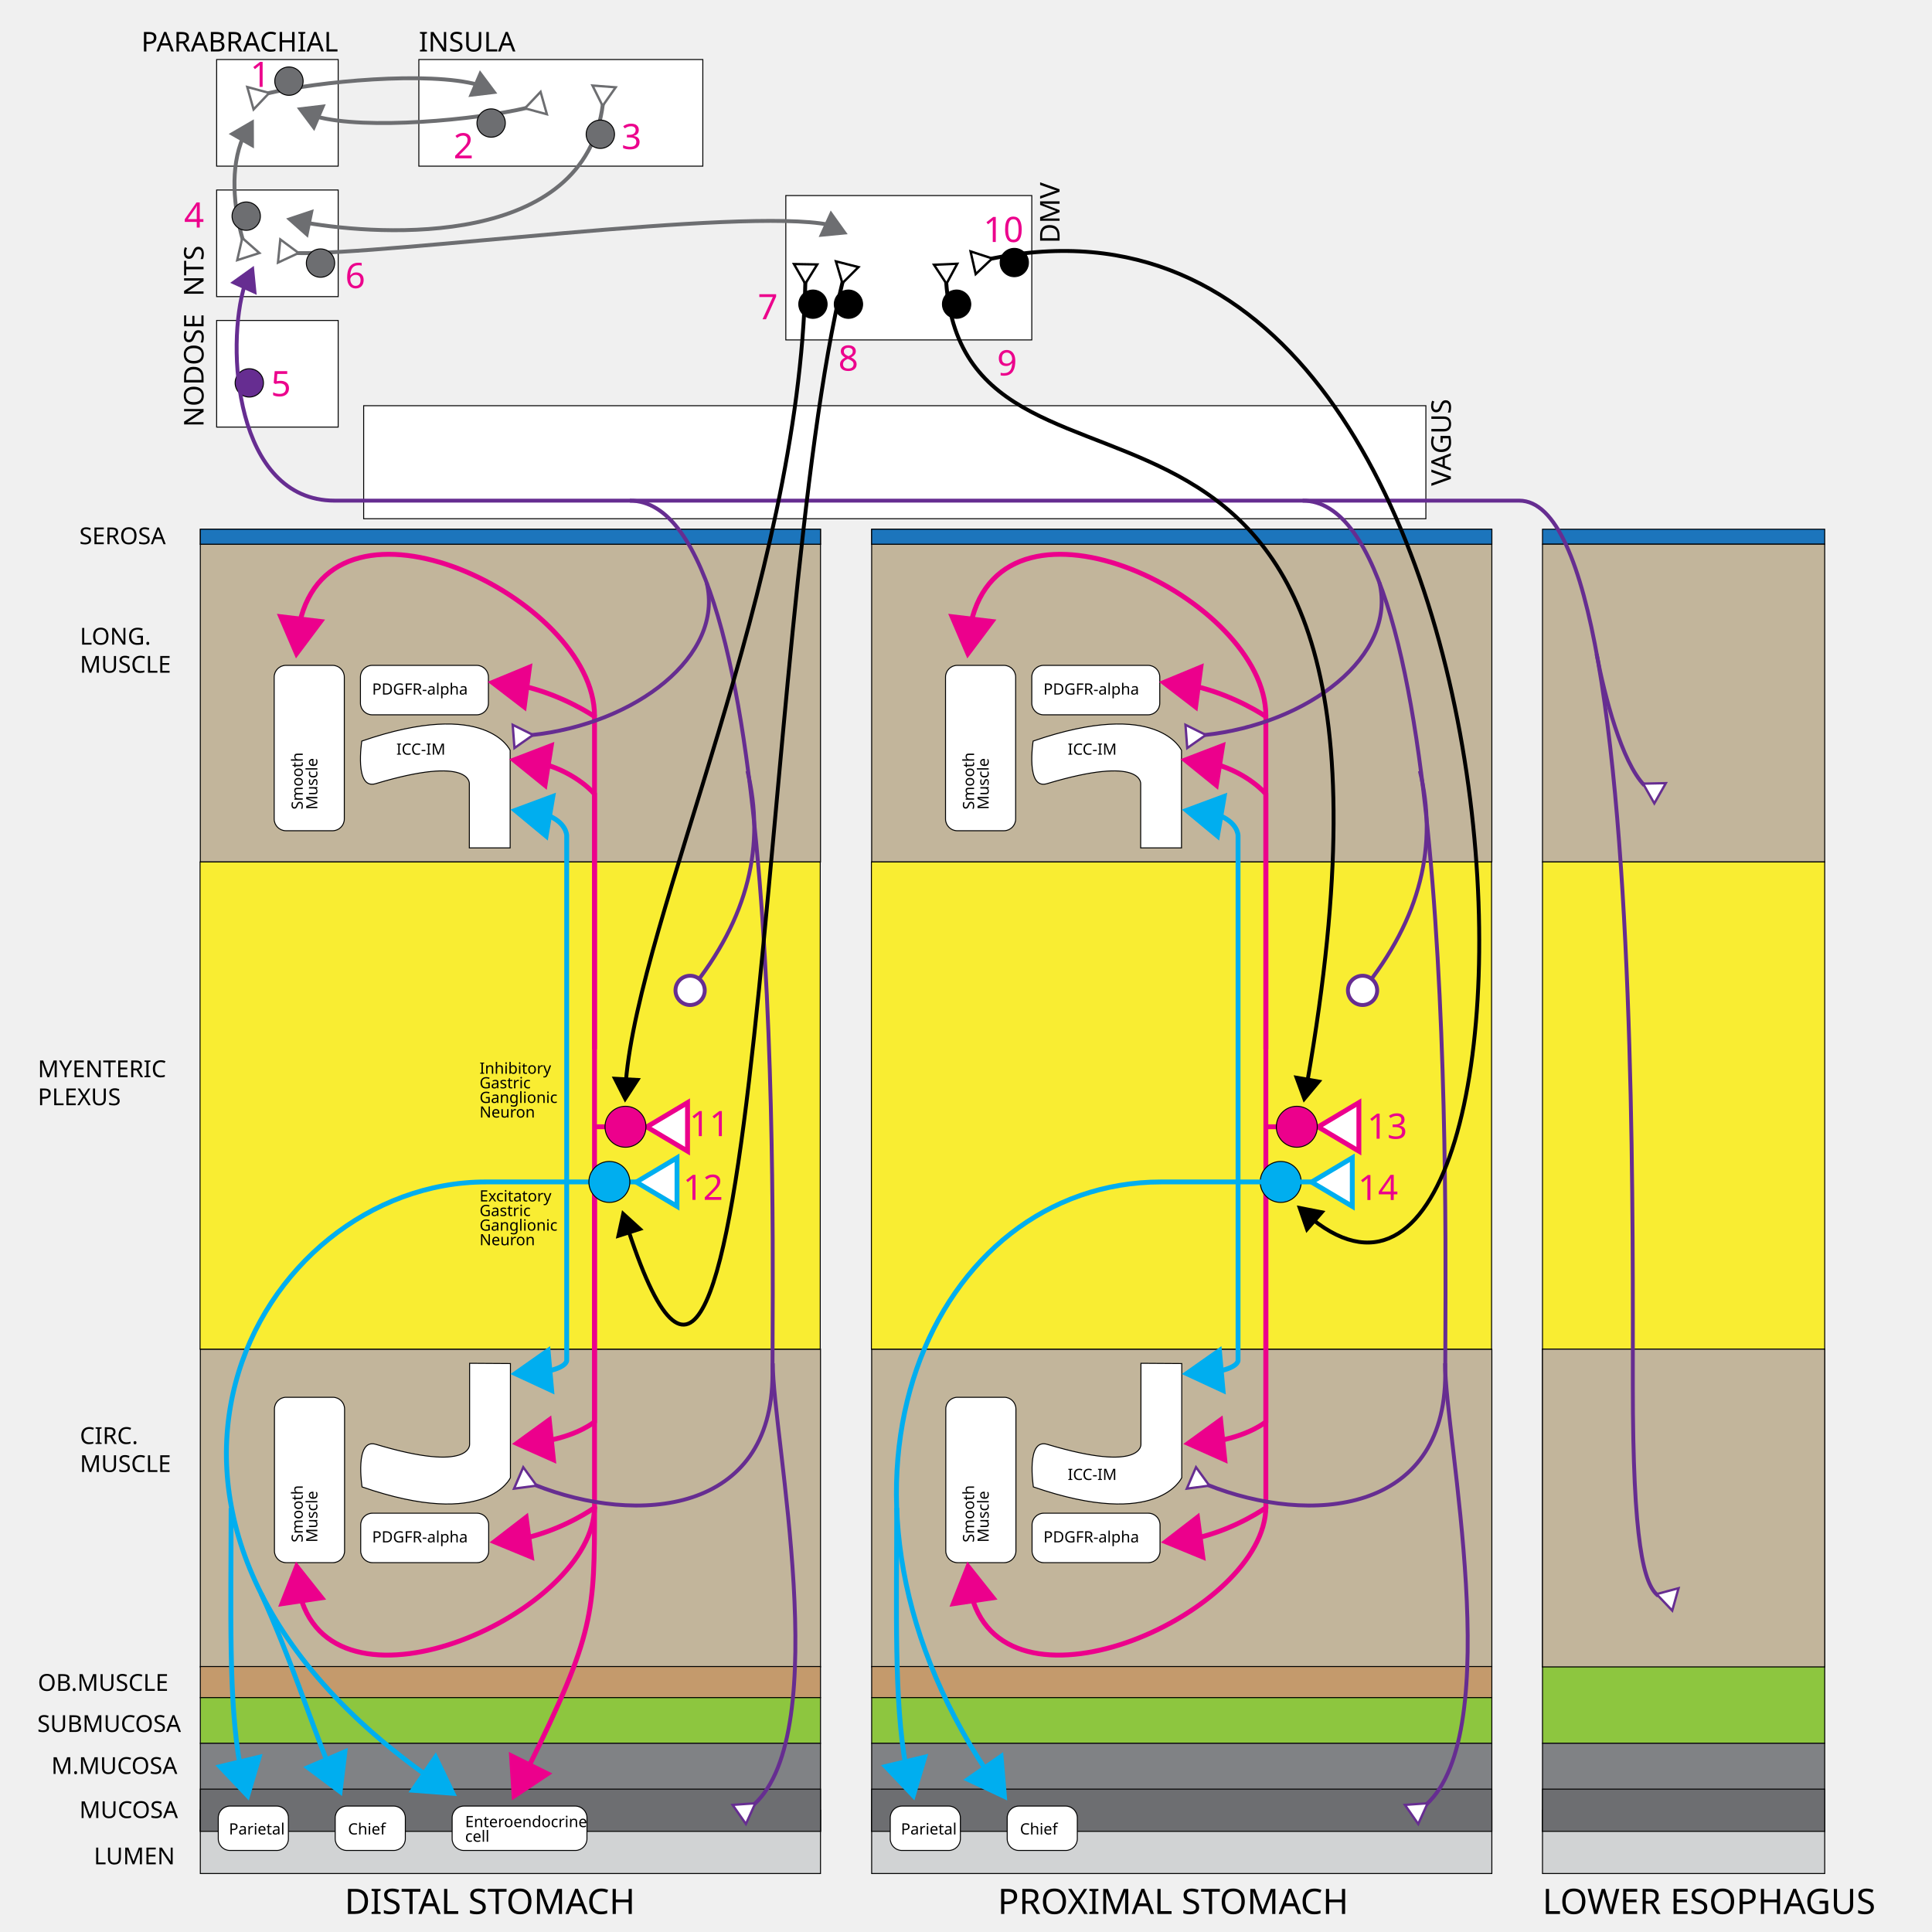
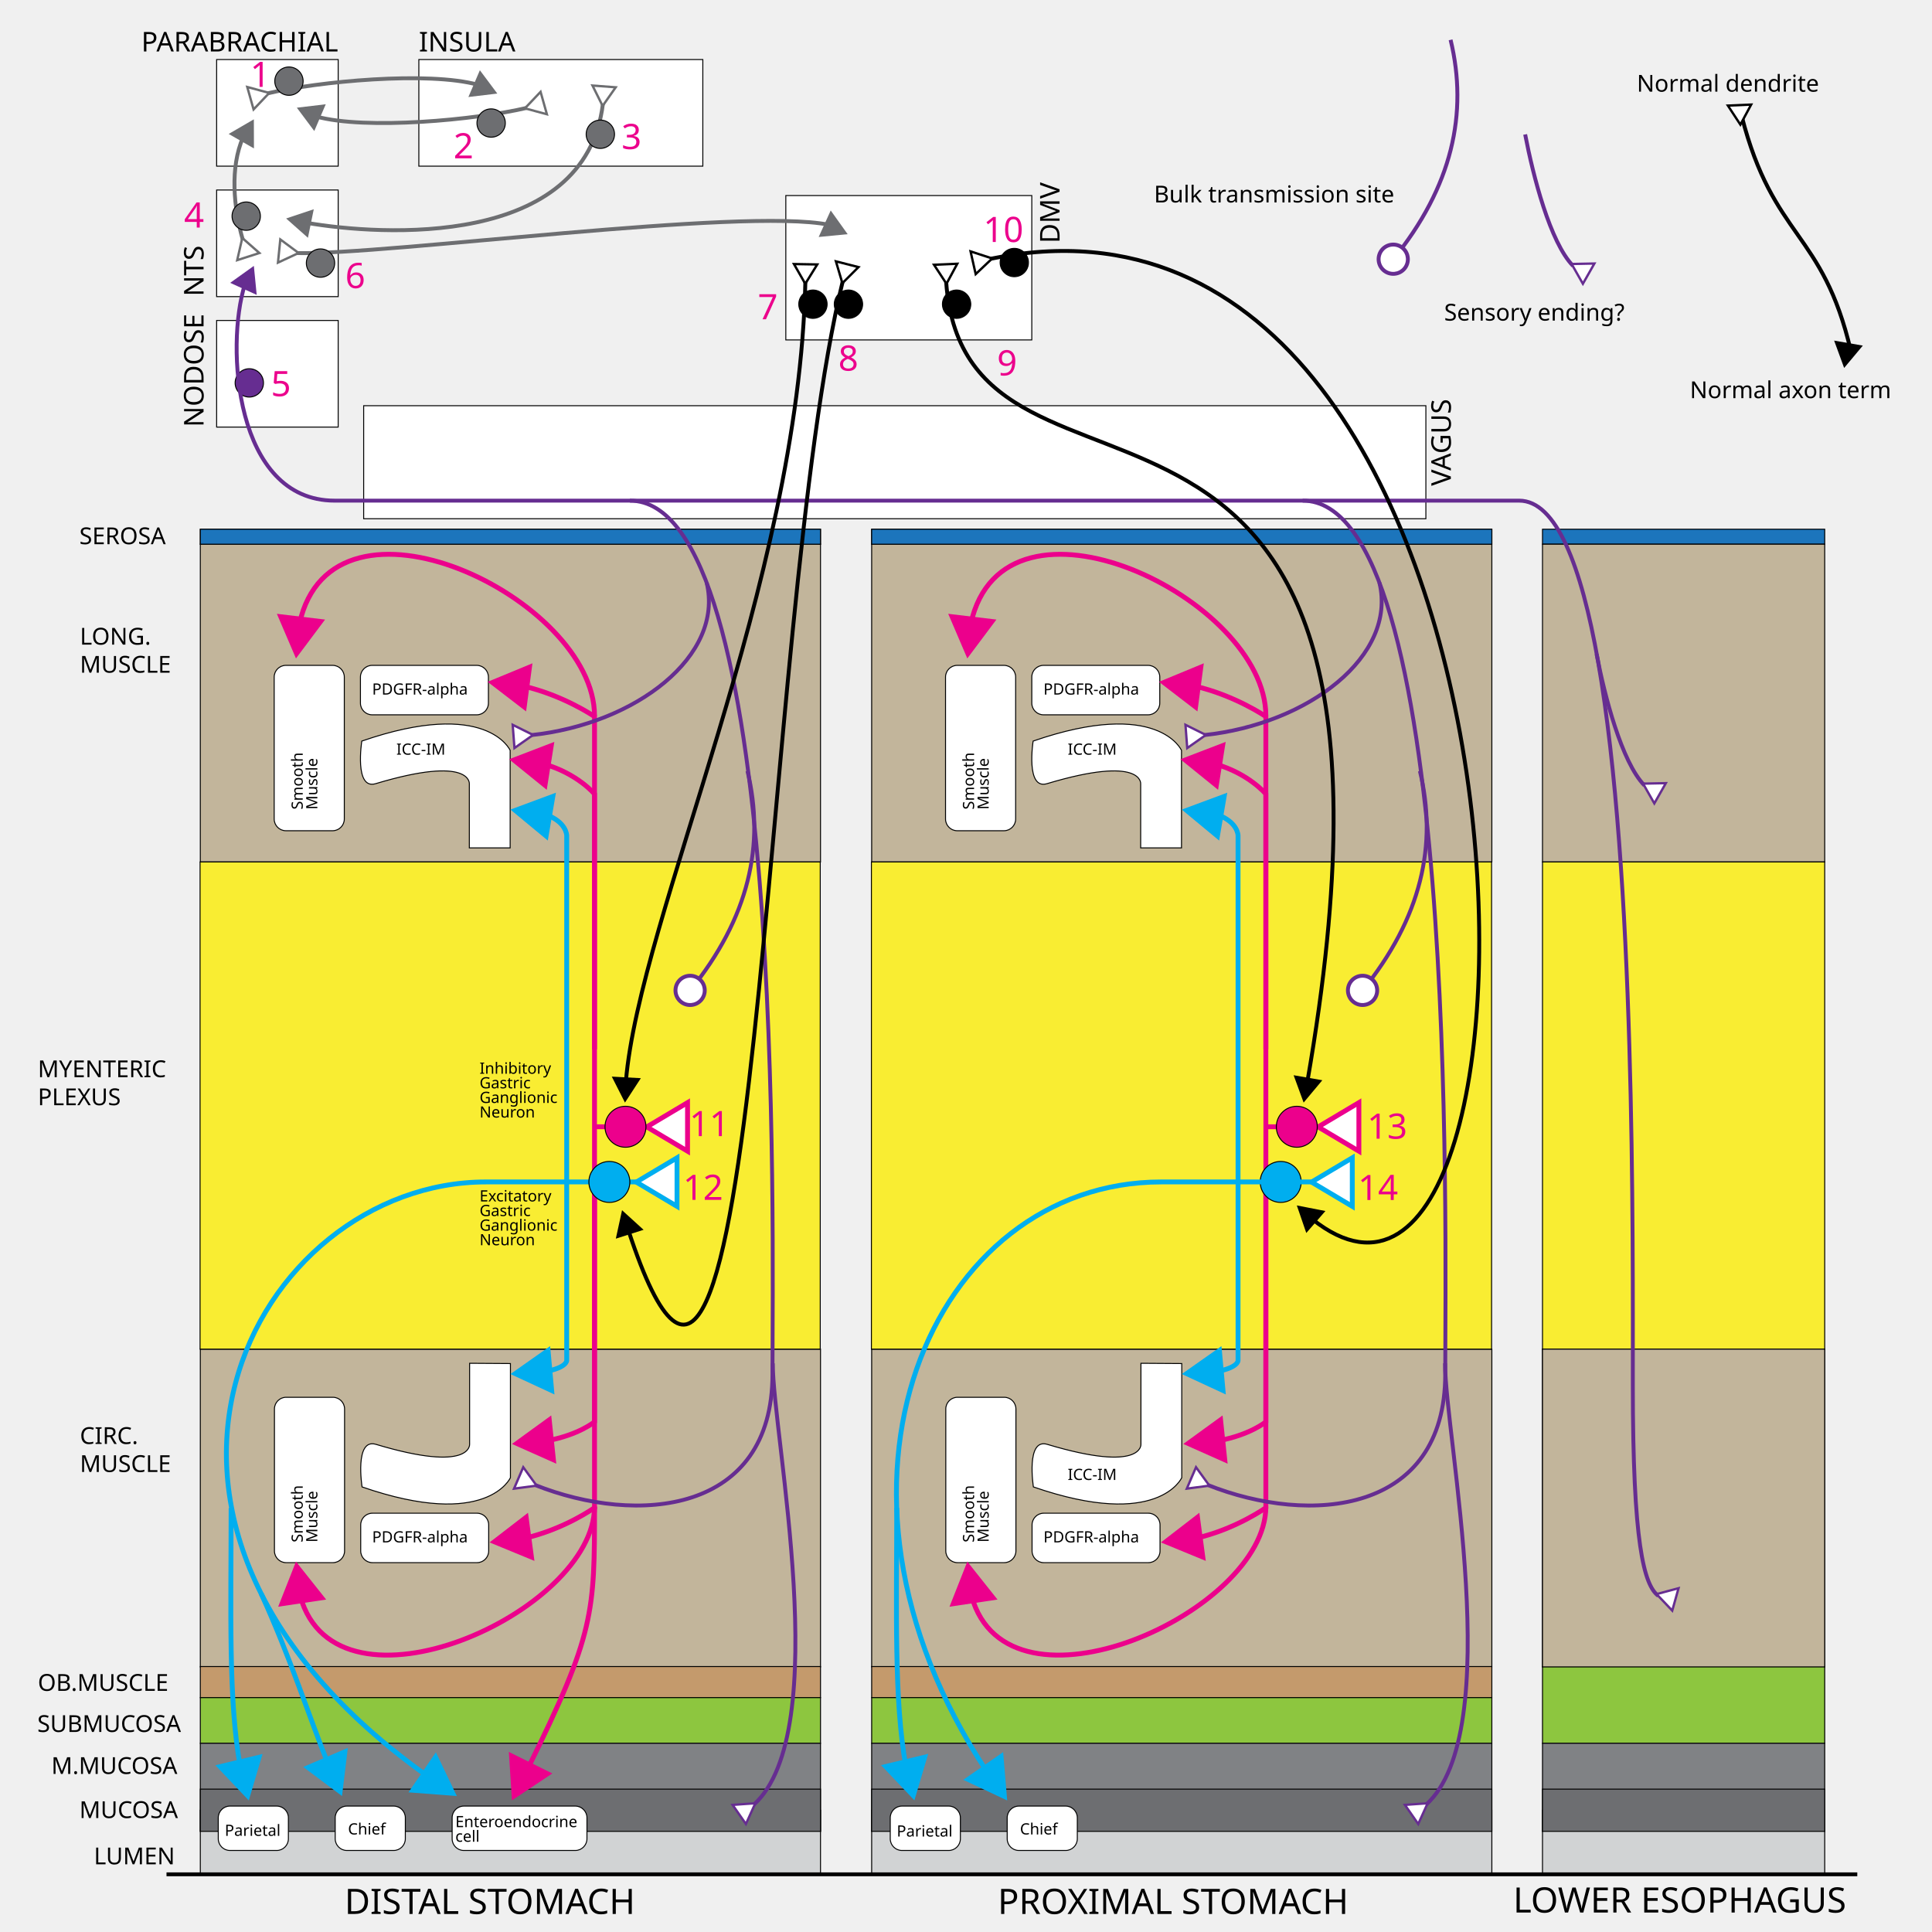
<svg xmlns="http://www.w3.org/2000/svg" version="1.1" id="Layer_1" x="0px" y="0px" viewBox="0 0 1984.25 1984.25" style="enable-background:new 0 0 1984.25 1984.25;" xml:space="preserve">
  <defs id="defs402929" />
  <style type="text/css" id="style402094">
	.st0{fill:#1C75BC;stroke:#000000;stroke-miterlimit:10;}
	.st1{fill:#C2B59B;stroke:#000000;stroke-miterlimit:10;}
	.st2{fill:#F9ED32;stroke:#000000;stroke-miterlimit:10;}
	.st3{fill:#C49A6C;stroke:#000000;stroke-miterlimit:10;}
	.st4{fill:#8DC63F;stroke:#000000;stroke-miterlimit:10;}
	.st5{fill:#808285;stroke:#000000;stroke-miterlimit:10;}
	.st6{fill:#D1D3D4;stroke:#000000;stroke-miterlimit:10;}
	.st7{fill:#6D6E71;stroke:#000000;stroke-miterlimit:10;}
	.st8{fill:#FFFFFF;stroke:#000000;stroke-miterlimit:10;}
	.st9{font-family:'CourierNewPS-BoldMT';}
	.st10{font-size:28px;}
	.st11{font-size:36px;}
	.st12{font-size:24px;}
	.st13{fill:none;stroke:#00AEEF;stroke-width:5;stroke-miterlimit:10;}
	.st14{fill:#00AEEF;}
	.st15{fill:none;stroke:#EC008C;stroke-width:5;stroke-miterlimit:10;}
	.st16{fill:#FFFFFF;}
	.st17{fill:#EC008C;}
	.st18{fill:#EC008C;stroke:#000000;stroke-miterlimit:10;}
	.st19{fill:#00AEEF;stroke:#000000;stroke-miterlimit:10;}
	.st20{font-family:'MyriadPro-Regular';}
	.st21{font-size:16px;}
	.st22{fill:none;stroke:#6D6E71;stroke-width:4;stroke-miterlimit:10;}
	.st23{fill:#6D6E71;}
	.st24{fill:#662D91;stroke:#000000;stroke-miterlimit:10;}
	.st25{fill:none;stroke:#662D91;stroke-width:4;stroke-miterlimit:10;}
	.st26{fill:#662D91;}
	.st27{fill:none;stroke:#000000;stroke-width:4;stroke-miterlimit:10;}
	.st28{stroke:#000000;stroke-miterlimit:10;}
</style>
  <rect x="895.24" y="543.54" class="st0" width="636.95" height="15.38" id="rect402096" />
  <rect x="895.24" y="558.92" class="st1" width="636.95" height="326.35" id="rect402098" />
  <rect x="895.24" y="1385.63" class="st1" width="636.95" height="326.35" id="rect402100" />
  <rect x="894.97" y="885.28" class="st2" width="636.95" height="500.35" id="rect402102" />
  <rect x="895.24" y="1711.62" class="st3" width="636.95" height="31.92" id="rect402104" />
  <rect x="895.24" y="1743.54" class="st4" width="636.95" height="46.89" id="rect402106" />
  <rect x="895.24" y="1790.43" class="st5" width="636.95" height="90.46" id="rect402108" />
  <rect x="895.24" y="1859.2" class="st6" width="636.95" height="65" id="rect402110" />
  <rect x="895.24" y="1837.52" class="st7" width="636.95" height="43.37" id="rect402112" />
  <rect x="895.24" y="543.54" class="st0" width="636.95" height="15.38" id="rect402114" />
  <rect x="1584.21" y="543.54" class="st0" width="289.85" height="15.38" id="rect402116" />
  <rect x="1584.21" y="558.92" class="st1" width="289.85" height="326.35" id="rect402118" />
  <rect x="1584.21" y="1385.63" class="st1" width="289.85" height="326.35" id="rect402120" />
  <rect x="1584.21" y="885.28" class="st2" width="289.85" height="500.35" id="rect402122" />
  <rect x="1584.21" y="1711.62" class="st4" width="289.85" height="78.81" id="rect402124" />
  <rect x="1584.21" y="1790.43" class="st5" width="289.85" height="90.46" id="rect402126" />
  <rect x="1584.21" y="1859.2" class="st6" width="289.85" height="65" id="rect402128" />
  <rect x="1584.21" y="1837.52" class="st7" width="289.85" height="43.37" id="rect402130" />
  <rect x="1584.21" y="1385.63" class="st1" width="289.85" height="326.35" id="rect402132" />
  <rect x="222.5" y="329.14" class="st8" width="124.83" height="109.5" id="rect402134" />
  <rect x="373.5" y="416.68" class="st8" width="1090.94" height="116.08" id="rect402136" />
  <text transform="rotate(-90)" class="st9 st10" id="text402138" x="-438.64" y="209.058">NODOSE</text>
  <text class="st9 st10" id="text402140" x="430.171" y="52.868">INSULA</text>
  <rect x="222.5" y="195.14" class="st8" width="124.83" height="109.5" id="rect402142" />
  <text transform="rotate(-90)" class="st9 st10" id="text402144" x="-304.368" y="209.058">NTS</text>
  <rect x="222.5" y="61.15" class="st8" width="124.83" height="109.5" id="rect402146" />
  <text class="st9 st10" id="text402148" x="145.123" y="52.868">PARABRACHIAL</text>
  <rect x="430.17" y="61.15" class="st8" width="291.66" height="109.5" id="rect402150" />
  <text class="st9 st11" id="text402152" x="353.894" y="1965.708">DISTAL STOMACH</text>
  <text class="st9 st11" id="text402154" x="1024.732" y="1965.708">PROXIMAL STOMACH</text>
-   <text class="st9 st11" id="text402156" x="1584.207" y="1965.708">LOWER ESOPHAGUS</text>
+   <text class="st9 st11" id="text402156" x="1554.088" y="1964.274">LOWER ESOPHAGUS</text>
  <text class="st9 st12" id="text402158" x="81.51" y="558.923">SEROSA</text>
+   <text class="st9 st12" id="text402158-8" x="1185.158" y="207.923" style="font-size:24px;font-family:CourierNewPS-BoldMT">Bulk transmission site</text>
+   <text class="st9 st12" id="text402158-8-5" x="1483.198" y="329.265" style="font-size:24px;font-family:CourierNewPS-BoldMT">Sensory ending?</text>
+   <text class="st9 st12" id="text402158-8-5-0" x="1681.062" y="94.15" style="font-size:24px;font-family:CourierNewPS-BoldMT">Normal dendrite</text>
+   <text class="st9 st12" id="text402158-8-5-0-9" x="1735.54" y="408.917" style="font-size:24px;font-family:CourierNewPS-BoldMT">Normal axon term</text>
  <text id="text402164" x="82.036" y="662.063">
    <tspan x="82.036" y="662.063" class="st9 st12" id="tspan402160">LONG.</tspan>
    <tspan x="82.036" y="690.863" class="st9 st12" id="tspan402162">MUSCLE</tspan>
  </text>
  <text id="text402170" x="82.036" y="1483.005">
    <tspan x="82.036" y="1483.005" class="st9 st12" id="tspan402166">CIRC.</tspan>
    <tspan x="82.036" y="1511.805" class="st9 st12" id="tspan402168">MUSCLE</tspan>
  </text>
  <text class="st9 st12" id="text402172" x="38.829" y="1736.579">OB.MUSCLE</text>
  <text class="st9 st12" id="text402174" x="96.438" y="1914.736">LUMEN</text>
  <text class="st9 st12" id="text402176" x="81.51" y="1867.204">MUCOSA</text>
  <text class="st9 st12" id="text402178" x="52.706" y="1821.923">M.MUCOSA</text>
  <text class="st9 st12" id="text402180" x="38.303" y="1778.803">SUBMUCOSA</text>
  <text id="text402186" x="38.829" y="1106.298">
    <tspan x="38.829" y="1106.298" class="st9 st12" id="tspan402182">MYENTERIC</tspan>
    <tspan x="38.829" y="1135.098" class="st9 st12" id="tspan402184">PLEXUS</tspan>
  </text>
  <rect x="807.07" y="200.84" class="st8" width="252.63" height="148.28" id="rect402188" />
  <text transform="rotate(-90)" class="st9 st10" id="text402190" x="-249.894" y="1088.223">DMV</text>
  <text transform="rotate(-90)" class="st9 st10" id="text402192" x="-499.008" y="1490.064">VAGUS</text>
  <g id="g402200" transform="translate(56,-4)">
    <path class="st8" d="M 975.12,857.19 H 927.1 c -6.6,0 -12,-5.4 -12,-12 V 699.35 c 0,-6.6 5.4,-12 12,-12 h 48.02 c 6.6,0 12,5.4 12,12 v 145.84 c 0,6.6 -5.4,12 -12,12 z" id="path402194" />
    <path class="st8" d="M 1123.13,738.14 H 1015.7 c -6.6,0 -12,-5.4 -12,-12 v -26.79 c 0,-6.6 5.4,-12 12,-12 h 107.43 c 6.6,0 12,5.4 12,12 v 26.79 c 0,6.6 -5.4,12 -12,12 z" id="path402196" />
    <path class="st8" d="m 1005.07,765.13 c 128.57,-44.44 152.38,9.52 152.38,9.52 v 100.19 h -41.92 v -65.99 c 0,0 2.13,-29.51 -96.18,0 -22.22,6.67 -14.28,-43.72 -14.28,-43.72 z" id="path402198" />
  </g>
  <g id="g402208" transform="translate(56,-4)">
    <path class="st8" d="m 975.39,1439.07 h -48.02 c -6.6,0 -12,5.4 -12,12 v 145.84 c 0,6.6 5.4,12 12,12 h 48.02 c 6.6,0 12,-5.4 12,-12 v -145.84 c 0,-6.6 -5.4,-12 -12,-12 z" id="path402202" />
    <path class="st8" d="m 1123.4,1558.12 h -107.43 c -6.6,0 -12,5.4 -12,12 v 26.79 c 0,6.6 5.4,12 12,12 h 107.43 c 6.6,0 12,-5.4 12,-12 v -26.79 c 0,-6.6 -5.4,-12 -12,-12 z" id="path402204" />
    <path class="st8" d="m 1005.34,1531.13 c 128.57,44.44 152.38,-9.52 152.38,-9.52 v -117.19 l -41.92,-0.28 v 83.28 c 0,0 2.13,29.51 -96.18,0 -22.21,-6.68 -14.28,43.71 -14.28,43.71 z" id="path402206" />
  </g>
  <g id="g402218" transform="translate(56,-4)">
    <g id="g402216">
      <path class="st13" d="m 1215.53,1217.9 c 0,-109.15 0,-355.73 0,-355.73 0,0 0.1,-14.16 -22.23,-21.85" id="path402210" />
      <g id="g402214">
        <polygon class="st14" points="1157.73,835.48 1196.11,867.29 1204.46,818.13 " id="polygon402212" />
      </g>
    </g>
  </g>
  <g id="g402228" transform="translate(56,-4)">
    <g id="g402226">
      <path class="st13" d="m 1215.53,1217.9 c 0,56.32 0,183.53 0,183.53 0,0 0.1,7.25 -22.01,11.23" id="path402220" />
      <g id="g402224">
        <polygon class="st14" points="1157.73,1415.21 1202.96,1436.18 1198.49,1386.52 " id="polygon402222" />
      </g>
    </g>
  </g>
  <g id="g402242" transform="translate(56,-4)">
    <g id="g402240">
      <polyline class="st15" points="1302.27,1161.24 1291.96,1161.24 1244.09,1161.24   " id="polyline402230" />
      <g id="g402238">
        <g id="g402236">
          <polygon class="st16" points="1297.77,1161.38 1339.63,1186.31 1339.63,1136.45 " id="polygon402232" />
          <path class="st17" d="m 1342.13,1132.05 -49.24,29.33 49.24,29.33 z m -39.47,29.33 34.47,-20.53 v 41.06 z" id="path402234" />
        </g>
      </g>
    </g>
  </g>
  <circle class="st18" cx="1331.89" cy="1157.24" r="21.03" id="circle402244" />
  <g id="g402254" transform="translate(56,-4)">
    <g id="g402252">
      <path class="st15" d="m 1244.09,1161.24 c 0,-104.88 0,-341.79 0,-341.79 0,0 -17.66,-21.12 -52.24,-30.85" id="path402246" />
      <g id="g402250">
        <polygon class="st17" points="1156.29,783.79 1195.03,815.17 1202.83,765.93 " id="polygon402248" />
      </g>
    </g>
  </g>
  <g id="g402264" transform="translate(56,-4)">
    <g id="g402262">
      <path class="st15" d="m 1244.09,1081.73 c 0,-104.88 0,-341.79 0,-341.79 0,0 -32.16,-22.13 -74.16,-31.52" id="path402256" />
      <g id="g402260">
        <polygon class="st17" points="1134.29,704.28 1173.82,734.66 1180.36,685.23 " id="polygon402258" />
      </g>
    </g>
  </g>
  <g id="g402274" transform="translate(56,-4)">
    <g id="g402272">
      <path class="st15" d="m 1244.09,1210.68 c 0,104.88 0,341.79 0,341.79 0,0 -30.8,22.05 -72.16,31.47" id="path402266" />
      <g id="g402270">
        <polygon class="st17" points="1136.29,1588.13 1182.39,1607.11 1175.77,1557.69 " id="polygon402268" />
      </g>
    </g>
  </g>
  <g id="g402284" transform="translate(56,-4)">
    <g id="g402282">
      <path class="st15" d="m 1244.09,1161.24 c 0,92.98 0,303.02 0,303.02 0,0 -15.7,13.32 -49.06,19.57" id="path402276" />
      <g id="g402280">
        <polygon class="st17" points="1159.29,1487 1204.83,1507.29 1199.63,1457.71 " id="polygon402278" />
      </g>
    </g>
  </g>
  <circle class="st19" cx="1315.33" cy="1213.9" r="21.03" id="circle402286" />
  <g id="g402296" transform="translate(56,-4)">
    <g id="g402294">
      <path class="st15" d="m 1244.09,739.12 c 0,-120.52 -268.81,-249.77 -303.04,-94.59" id="path402288" />
      <g id="g402292">
        <polygon class="st17" points="937.47,680.23 967.35,640.32 917.85,634.4 " id="polygon402290" />
      </g>
    </g>
  </g>
  <g id="g402306" transform="translate(56,-4)">
    <g id="g402304">
      <path class="st15" d="m 1244.09,1551.39 c 0,108.45 -264.59,227.28 -302.19,92.03" id="path402298" />
      <g id="g402302">
        <polygon class="st17" points="937.48,1607.8 919.18,1654.17 968.5,1646.82 " id="polygon402300" />
      </g>
    </g>
  </g>
  <text transform="rotate(-90)" id="text402312" x="-831.48" y="1000.423">
    <tspan x="-831.48" y="1000.423" class="st20 st21" id="tspan402308">Smooth</tspan>
    <tspan x="-831.48" y="1015.423" class="st20 st21" id="tspan402310">Muscle</tspan>
  </text>
  <text transform="rotate(-90)" id="text402318" x="-1584.13" y="1000.423">
    <tspan x="-1584.13" y="1000.423" class="st20 st21" id="tspan402314">Smooth</tspan>
    <tspan x="-1584.13" y="1015.423" class="st20 st21" id="tspan402316">Muscle</tspan>
  </text>
  <text class="st20 st21" id="text402320" x="1071.689" y="713.37">PDGFR-alpha</text>
  <text class="st20 st21" id="text402322" x="1071.689" y="1584.13">PDGFR-alpha</text>
  <text class="st20 st21" id="text402324" x="1096.567" y="775.105">ICC-IM</text>
  <text class="st20 st21" id="text402326" x="1096.567" y="1519.989">ICC-IM</text>
  <rect x="205.74" y="543.54" class="st0" width="636.95" height="15.38" id="rect402328" />
  <rect x="205.74" y="558.92" class="st1" width="636.95" height="326.35" id="rect402330" />
  <rect x="205.74" y="1385.63" class="st1" width="636.95" height="326.35" id="rect402332" />
  <rect x="205.48" y="885.28" class="st2" width="636.95" height="500.35" id="rect402334" />
  <rect x="205.74" y="1711.62" class="st3" width="636.95" height="31.92" id="rect402336" />
  <rect x="205.74" y="1743.54" class="st4" width="636.95" height="46.89" id="rect402338" />
  <rect x="205.74" y="1790.43" class="st5" width="636.95" height="90.46" id="rect402340" />
  <rect x="205.74" y="1859.2" class="st6" width="636.95" height="65" id="rect402342" />
  <rect x="205.74" y="1837.52" class="st7" width="636.95" height="43.37" id="rect402344" />
  <rect x="205.74" y="543.54" class="st0" width="636.95" height="15.38" id="rect402346" />
  <g id="g402354" transform="translate(56,-4)">
    <path class="st8" d="M 285.62,857.19 H 237.6 c -6.6,0 -12,-5.4 -12,-12 V 699.35 c 0,-6.6 5.4,-12 12,-12 h 48.02 c 6.6,0 12,5.4 12,12 v 145.84 c 0,6.6 -5.4,12 -12,12 z" id="path402348" />
    <path class="st8" d="M 433.63,738.14 H 326.19 c -6.6,0 -12,-5.4 -12,-12 v -26.79 c 0,-6.6 5.4,-12 12,-12 h 107.43 c 6.6,0 12,5.4 12,12 v 26.79 c 0.01,6.6 -5.39,12 -11.99,12 z" id="path402350" />
    <path class="st8" d="m 315.57,765.13 c 128.57,-44.44 152.38,9.52 152.38,9.52 v 100.19 h -41.92 v -65.99 c 0,0 2.13,-29.51 -96.18,0 -22.21,6.67 -14.28,-43.72 -14.28,-43.72 z" id="path402352" />
  </g>
  <g id="g402362" transform="translate(56,-4)">
    <path class="st8" d="m 285.89,1439.07 h -48.02 c -6.6,0 -12,5.4 -12,12 v 145.84 c 0,6.6 5.4,12 12,12 h 48.02 c 6.6,0 12,-5.4 12,-12 v -145.84 c 0,-6.6 -5.4,-12 -12,-12 z" id="path402356" />
    <path class="st8" d="M 433.9,1558.12 H 326.47 c -6.6,0 -12,5.4 -12,12 v 26.79 c 0,6.6 5.4,12 12,12 H 433.9 c 6.6,0 12,-5.4 12,-12 v -26.79 c 0,-6.6 -5.4,-12 -12,-12 z" id="path402358" />
    <path class="st8" d="m 315.85,1531.13 c 128.57,44.44 152.38,-9.52 152.38,-9.52 v -117.19 l -41.92,-0.28 v 83.28 c 0,0 2.13,29.51 -96.18,0 -22.22,-6.68 -14.28,43.71 -14.28,43.71 z" id="path402360" />
  </g>
  <path class="st8" d="m 284.19,1854.92 h -48.02 c -6.6,0 -12,5.4 -12,12 v 21.61 c 0,6.6 5.4,12 12,12 h 48.02 c 6.6,0 12,-5.4 12,-12 v -21.61 c 0,-6.6 -5.4,-12 -12,-12 z" id="path402364" />
  <path class="st8" d="m 404.29,1854.92 h -48.02 c -6.6,0 -12,5.4 -12,12 v 21.61 c 0,6.6 5.4,12 12,12 h 48.02 c 6.6,0 12,-5.4 12,-12 v -21.61 c 0,-6.6 -5.4,-12 -12,-12 z" id="path402366" />
  <path class="st8" d="M 590.83,1854.92 H 476.37 c -6.6,0 -12,5.4 -12,12 v 21.61 c 0,6.6 5.4,12 12,12 h 114.46 c 6.6,0 12,-5.4 12,-12 v -21.61 c 0,-6.6 -5.4,-12 -12,-12 z" id="path402368" />
  <g id="g402386" transform="translate(56,-4)">
    <g id="g402384">
      <path class="st13" d="M 601.96,1217.9 H 526.8 443.14 c -236.52,0 -429.61,347.49 -59.62,610.59" id="path402370" />
      <g id="g402378">
        <g id="g402376">
          <polygon class="st16" points="597.47,1218.04 639.32,1242.97 639.32,1193.11 " id="polygon402372" />
          <path class="st14" d="m 641.82,1188.72 -49.24,29.33 49.24,29.33 z m -39.46,29.32 34.47,-20.53 v 41.06 z" id="path402374" />
        </g>
      </g>
      <g id="g402382">
        <polygon class="st14" points="413.21,1848.64 391.67,1803.68 363.51,1844.82 " id="polygon402380" />
      </g>
    </g>
  </g>
  <g id="g402396" transform="translate(56,-4)">
    <g id="g402394">
      <path class="st13" d="m 526.03,1217.9 c 0,-109.15 0,-355.73 0,-355.73 0,0 0.1,-14.16 -22.23,-21.85" id="path402388" />
      <g id="g402392">
        <polygon class="st14" points="468.23,835.48 506.62,867.29 514.97,818.13 " id="polygon402390" />
      </g>
    </g>
  </g>
  <g id="g402406" transform="translate(56,-4)">
    <g id="g402404">
      <path class="st13" d="m 526.03,1217.9 c 0,56.32 0,183.53 0,183.53 0,0 0.1,7.25 -22.01,11.23" id="path402398" />
      <g id="g402402">
        <polygon class="st14" points="468.23,1415.21 513.46,1436.18 509,1386.52 " id="polygon402400" />
      </g>
    </g>
  </g>
  <g id="g402420" transform="translate(56,-4)">
    <g id="g402418">
      <line class="st15" x1="612.77" y1="1161.24" x2="554.59" y2="1161.24" id="line402408" />
      <g id="g402416">
        <g id="g402414">
          <polygon class="st16" points="608.28,1161.38 650.13,1186.31 650.13,1136.45 " id="polygon402410" />
          <path class="st17" d="m 652.63,1132.05 -49.24,29.33 49.24,29.33 z m -39.47,29.33 34.47,-20.53 v 41.06 z" id="path402412" />
        </g>
      </g>
    </g>
  </g>
  <circle class="st18" cx="642.4" cy="1157.24" r="21.03" id="circle402422" />
  <g id="g402432" transform="translate(56,-4)">
    <g id="g402430">
      <path class="st15" d="m 554.59,1161.24 c 0,-104.88 0,-341.79 0,-341.79 0,0 -17.66,-21.12 -52.24,-30.85" id="path402424" />
      <g id="g402428">
        <polygon class="st17" points="466.79,783.79 505.53,815.17 513.33,765.93 " id="polygon402426" />
      </g>
    </g>
  </g>
  <g id="g402442" transform="translate(56,-4)">
    <g id="g402440">
      <path class="st15" d="m 554.59,1081.73 c 0,-104.88 0,-341.79 0,-341.79 0,0 -32.16,-22.13 -74.16,-31.52" id="path402434" />
      <g id="g402438">
        <polygon class="st17" points="444.79,704.28 484.32,734.66 490.86,685.23 " id="polygon402436" />
      </g>
    </g>
  </g>
  <g id="g402452" transform="translate(56,-4)">
    <g id="g402450">
      <path class="st15" d="m 554.59,1210.68 c 0,104.88 0,341.79 0,341.79 0,0 -30.8,22.05 -72.16,31.47" id="path402444" />
      <g id="g402448">
        <polygon class="st17" points="446.79,1588.13 492.89,1607.11 486.27,1557.69 " id="polygon402446" />
      </g>
    </g>
  </g>
  <g id="g402462" transform="translate(56,-4)">
    <g id="g402460">
      <path class="st15" d="m 554.59,1161.24 c 0,92.98 0,303.02 0,303.02 0,0 -15.7,13.32 -49.06,19.57" id="path402454" />
      <g id="g402458">
        <polygon class="st17" points="469.79,1487 515.33,1507.29 510.13,1457.71 " id="polygon402456" />
      </g>
    </g>
  </g>
  <circle class="st19" cx="625.84" cy="1213.9" r="21.03" id="circle402464" />
  <g id="g402474" transform="translate(56,-4)">
    <g id="g402472">
      <path class="st15" d="M 554.59,739.12 C 554.59,618.6 285.78,489.35 251.55,644.53" id="path402466" />
      <g id="g402470">
        <polygon class="st17" points="247.97,680.23 277.86,640.32 228.35,634.4 " id="polygon402468" />
      </g>
    </g>
  </g>
  <g id="g402484" transform="translate(56,-4)">
    <g id="g402482">
      <path class="st15" d="m 554.59,1551.39 c 0,108.45 -264.59,227.28 -302.19,92.03" id="path402476" />
      <g id="g402480">
        <polygon class="st17" points="247.98,1607.8 229.69,1654.17 279,1646.82 " id="polygon402478" />
      </g>
    </g>
  </g>
  <g id="g402494" transform="translate(56,-4)">
    <g id="g402492">
      <path class="st15" d="m 554.59,1551.39 c 0,108.89 0.17,130.12 -68.78,269.56" id="path402486" />
      <g id="g402490">
        <polygon class="st17" points="469.79,1853.04 511.28,1825.41 466.6,1803.29 " id="polygon402488" />
      </g>
    </g>
  </g>
  <text transform="rotate(-90)" id="text402500" x="-831.48" y="310.926">
    <tspan x="-831.48" y="310.926" class="st20 st21" id="tspan402496">Smooth</tspan>
    <tspan x="-831.48" y="325.926" class="st20 st21" id="tspan402498">Muscle</tspan>
  </text>
  <text transform="rotate(-90)" id="text402506" x="-1584.13" y="310.926">
    <tspan x="-1584.13" y="310.926" class="st20 st21" id="tspan402502">Smooth</tspan>
    <tspan x="-1584.13" y="325.926" class="st20 st21" id="tspan402504">Muscle</tspan>
  </text>
  <text class="st20 st21" id="text402508" x="382.193" y="713.37">PDGFR-alpha</text>
  <text class="st20 st21" id="text402510" x="382.193" y="1584.13">PDGFR-alpha</text>
  <text id="text402520" x="492.526" y="1102.762">
    <tspan x="492.526" y="1102.762" class="st20 st21" id="tspan402512">Inhibitory</tspan>
    <tspan x="492.526" y="1117.762" class="st20 st21" id="tspan402514">Gastric</tspan>
    <tspan x="492.526" y="1132.762" class="st20 st21" id="tspan402516">Ganglionic</tspan>
    <tspan x="492.526" y="1147.762" class="st20 st21" id="tspan402518">Neuron</tspan>
  </text>
  <text id="text402530" x="492.527" y="1233.936">
    <tspan x="492.527" y="1233.936" class="st20 st21" id="tspan402522">Excitatory</tspan>
    <tspan x="492.527" y="1248.936" class="st20 st21" id="tspan402524">Gastric</tspan>
    <tspan x="492.527" y="1263.936" class="st20 st21" id="tspan402526">Ganglionic</tspan>
    <tspan x="492.527" y="1278.936" class="st20 st21" id="tspan402528">Neuron</tspan>
  </text>
  <text class="st20 st21" id="text402532" x="407.07" y="775.105">ICC-IM</text>
-   <text class="st20 st21" id="text402534" x="235.146" y="1884.068">Parietal</text>
+   <text class="st20 st21" id="text402534" x="230.844" y="1885.502">Parietal</text>
  <text class="st20 st21" id="text402536" x="357.398" y="1884.068">Chief</text>
  <path class="st8" d="m 974.35,1854.92 h -48.02 c -6.6,0 -12,5.4 -12,12 v 21.61 c 0,6.6 5.4,12 12,12 h 48.02 c 6.6,0 12,-5.4 12,-12 v -21.61 c 0,-6.6 -5.4,-12 -12,-12 z" id="path402538" />
  <path class="st8" d="m 1094.45,1854.92 h -48.02 c -6.6,0 -12,5.4 -12,12 v 21.61 c 0,6.6 5.4,12 12,12 h 48.02 c 6.6,0 12,-5.4 12,-12 v -21.61 c 0,-6.6 -5.4,-12 -12,-12 z" id="path402540" />
-   <text class="st20 st21" id="text402542" x="925.306" y="1884.068">Parietal</text>
+   <text class="st20 st21" id="text402542" x="921.004" y="1886.219">Parietal</text>
  <text class="st20 st21" id="text402544" x="1047.558" y="1884.068">Chief</text>
-   <text id="text402550" x="477.704" y="1876.568">
-     <tspan x="477.704" y="1876.568" class="st20 st21" id="tspan402546">Enteroendocrine</tspan>
-     <tspan x="477.704" y="1891.568" class="st20 st21" id="tspan402548">cell</tspan>
+   <text id="text402550" x="467.665" y="1876.568">
+     <tspan x="467.665" y="1876.568" class="st20 st21" id="tspan402546">Enteroendocrine</tspan>
+     <tspan x="467.665" y="1891.568" class="st20 st21" id="tspan402548">cell</tspan>
  </text>
  <g id="g402568" transform="translate(56,-4)">
    <g id="g402566">
      <path class="st22" d="M 218.43,99.95 C 270.83,87.6 383.84,76.89 435.19,91.13" id="path402552" />
      <g id="g402560">
        <g id="g402558">
          <polygon class="st16" points="220.53,99.43 197.95,93.36 204.43,116.39 " id="polygon402554" />
          <path class="st23" d="M 203.85,118.75 222.79,98.8 196.22,91.65 Z m 14.42,-18.68 -13.26,13.97 -5.34,-18.97 z" id="path402556" />
        </g>
      </g>
      <g id="g402564">
        <polygon class="st23" points="454.77,100.09 436.85,76.14 425.06,103.64 " id="polygon402562" />
      </g>
    </g>
  </g>
  <g id="g402586" transform="translate(56,-4)">
    <g id="g402584">
      <path class="st22" d="m 248.5,263.93 c 93.14,2.08 457.7,-47.12 546.82,-29.07" id="path402570" />
      <g id="g402578">
        <g id="g402576">
          <polygon class="st16" points="250.68,263.83 231.89,249.9 229.48,273.71 " id="polygon402572" />
          <path class="st23" d="M 228.07,275.69 253,264.07 230.9,247.68 Z m 20.27,-12.1 -17.45,8.14 1.99,-19.61 z" id="path402574" />
        </g>
      </g>
      <g id="g402582">
        <polygon class="st23" points="814.58,244.51 797.18,220.17 784.81,247.4 " id="polygon402580" />
      </g>
    </g>
  </g>
  <g id="g402604" transform="translate(56,-4)">
    <g id="g402602">
      <path class="st22" d="m 193.42,250.48 c -9.63,-33.63 -13.28,-74.38 0.21,-105.49" id="path402588" />
      <g id="g402596">
        <g id="g402594">
          <polygon class="st16" points="192.83,248.4 187.61,271.2 210.39,263.85 " id="polygon402590" />
          <path class="st23" d="m 212.77,264.34 -20.65,-18.17 -6.14,26.82 z m -19.22,-13.7 14.46,12.72 -18.76,6.05 z" id="path402592" />
        </g>
      </g>
      <g id="g402600">
        <polygon class="st23" points="204.72,126.54 178.86,141.57 204.82,156.45 " id="polygon402598" />
      </g>
    </g>
  </g>
  <g id="g402622" transform="translate(56,-4)">
    <g id="g402620">
      <path class="st22" d="m 485.2,114.76 c -52.4,12.35 -165.41,23.06 -216.76,8.82" id="path402606" />
      <g id="g402614">
        <g id="g402612">
          <polygon class="st16" points="483.1,115.27 505.68,121.35 499.2,98.31 " id="polygon402608" />
          <path class="st23" d="m 499.78,95.95 -18.94,19.95 26.57,7.15 z m -14.42,18.69 13.26,-13.97 5.34,18.97 z" id="path402610" />
        </g>
      </g>
      <g id="g402618">
        <polygon class="st23" points="248.86,114.61 266.78,138.56 278.56,111.07 " id="polygon402616" />
      </g>
    </g>
  </g>
  <g id="g402640" transform="translate(56,-4)">
    <g id="g402638">
      <path class="st22" d="M 563.21,110.65 C 545,259.56 335.09,246.06 258.93,232.85" id="path402624" />
      <g id="g402632">
        <g id="g402630">
          <polygon class="st16" points="562.93,112.79 576.37,93.66 552.51,91.85 " id="polygon402626" />
          <path class="st23" d="m 550.49,90.5 12.26,24.63 15.82,-22.51 z m 12.61,19.95 -8.58,-17.24 19.65,1.48 z" id="path402628" />
        </g>
      </g>
      <g id="g402636">
        <polygon class="st23" points="237.88,228.39 260.27,248.23 266.25,218.91 " id="polygon402634" />
      </g>
    </g>
  </g>
  <circle class="st7" cx="296.77" cy="83.34" r="14.55" id="circle402642" />
  <circle class="st7" cx="504.42" cy="126.37" r="14.55" id="circle402644" />
  <circle class="st7" cx="329.18" cy="270.2" r="14.55" id="circle402646" />
  <circle class="st7" cx="616.58" cy="137.87" r="14.55" id="circle402648" />
  <circle class="st7" cx="252.88" cy="222" r="14.55" id="circle402650" />
  <circle class="st24" cx="256.05" cy="393.24" r="14.55" id="circle402652" />
  <g id="g402670" transform="translate(56,-4)">
    <g id="g402668">
      <path class="st25" d="m 1647.15,1642.99 c -14.86,-11.22 -26.17,-54.03 -26.17,-216.58 0,-155.72 2.36,-526.6 -35.72,-743.2 -17.31,-98.45 -42.97,-165.03 -81,-165.03 H 1475.92 297.89 287.73 c -102.68,0 -112.06,-158.94 -92.34,-221.69" id="path402654" />
      <g id="g402662">
        <g id="g402660">
          <polygon class="st16" points="1645.37,1641.22 1661.46,1658.18 1667.95,1635.15 " id="polygon402656" />
          <path class="st26" d="m 1669.68,1633.44 -26.57,7.14 18.94,19.96 z m -22.05,8.41 18.6,-5 -5.34,18.97 z" id="path402658" />
        </g>
      </g>
      <g id="g402666">
        <polygon class="st26" points="204.72,277.08 180.4,294.5 207.64,306.85 " id="polygon402664" />
      </g>
    </g>
  </g>
  <g id="g402684" transform="translate(56,-4)">
    <g id="g402682">
      <path class="st25" d="m 1583.78,675.75 c 8.17,42.78 25.72,110.97 49.16,134.96" id="path402672" />
      <g id="g402680">
        <g id="g402678">
          <polygon class="st16" points="1631.51,808.82 1654.89,808.34 1643.07,829.15 " id="polygon402674" />
          <path class="st26" d="m 1643.07,831.58 -13.6,-23.92 27.51,-0.57 z m -9.52,-21.6 9.52,16.74 9.74,-17.14 z" id="path402676" />
        </g>
      </g>
    </g>
  </g>
+   <g id="g402684-7" transform="translate(-17.37699,-537.6843)">
+     <g id="g402682-3">
+       <path class="st25" d="m 1583.78,675.75 c 8.17,42.78 25.72,110.97 49.16,134.96" id="path402672-6" style="fill:none;stroke:#662d91;stroke-width:4;stroke-miterlimit:10" />
+       <g id="g402680-5">
+         <g id="g402678-6">
+           <polygon class="st16" points="1654.89,808.34 1643.07,829.15 1631.51,808.82 " id="polygon402674-3" style="fill:#ffffff" />
+           <path class="st26" d="m 1643.07,831.58 -13.6,-23.92 27.51,-0.57 z m -9.52,-21.6 9.52,16.74 9.74,-17.14 z" id="path402676-9" style="fill:#662d91" />
+         </g>
+       </g>
+     </g>
+   </g>
  <g id="g402698" transform="translate(56,-4)">
    <g id="g402696">
      <path class="st25" d="m 590.87,518.19 c 160.2,0 146.5,745.51 146.5,897.03 0,143.45 -138.29,156.06 -244.23,113.78" id="path402686" />
      <g id="g402694">
        <g id="g402692">
          <polygon class="st16" points="495.13,1529.83 471.95,1532.88 481.4,1510.9 " id="polygon402688" />
          <path class="st26" d="m 481.13,1508.48 16.15,22.27 -27.28,3.6 z m 11.85,20.42 -11.31,-15.59 -7.79,18.11 z" id="path402690" />
        </g>
      </g>
    </g>
  </g>
  <g id="g402712" transform="translate(56,-4)">
    <g id="g402710">
      <path class="st25" d="m 669.76,602.4 c 18.1,74.99 -72.27,145.27 -180.4,156.61" id="path402700" />
      <g id="g402708">
        <g id="g402706">
          <polygon class="st16" points="491.5,758.82 472.38,772.29 470.56,748.42 " id="polygon402702" />
          <path class="st26" d="m 469.2,746.41 24.64,12.24 -22.5,15.84 z m 19.96,12.59 -17.25,-8.57 1.5,19.65 z" id="path402704" />
        </g>
      </g>
    </g>
  </g>
  <g id="g402726" transform="translate(56,-4)">
    <g id="g402724">
      <path class="st25" d="m 711.68,795.85 c 18.16,75.25 1.87,150.77 -59.39,226.01" id="path402714" />
      <g id="g402722">
        <g id="g402720">
          <path class="st16" d="m 641.28,1011.49 c -5.34,6.36 -4.52,15.85 1.84,21.19 6.36,5.34 15.85,4.52 21.19,-1.84 5.34,-6.36 4.52,-15.85 -1.84,-21.19 -6.36,-5.34 -15.85,-4.52 -21.19,1.84 z" id="path402716" />
          <path class="st26" d="m 639.74,1010.2 c 6.04,-7.19 16.82,-8.12 24.01,-2.08 7.19,6.04 8.12,16.82 2.08,24.01 -6.04,7.19 -16.82,8.12 -24.01,2.08 -7.19,-6.04 -8.12,-16.81 -2.08,-24.01 6.05,-7.19 -6.04,7.2 0,0 z m 23.03,19.36 c 4.63,-5.5 3.91,-13.74 -1.59,-18.37 -5.51,-4.63 -13.74,-3.91 -18.37,1.59 -4.63,5.51 -3.91,13.74 1.59,18.37 5.5,4.63 13.74,3.91 18.37,-1.59 4.63,-5.51 -4.63,5.5 0,0 z" id="path402718" />
        </g>
      </g>
    </g>
  </g>
+   <g id="g402726-1" transform="translate(778.1354,-754.9503)">
+     <g id="g402724-1">
+       <path class="st25" d="m 711.68,795.85 c 18.16,75.25 1.87,150.77 -59.39,226.01" id="path402714-5" style="fill:none;stroke:#662d91;stroke-width:4;stroke-miterlimit:10" />
+       <g id="g402722-9">
+         <g id="g402720-7">
+           <path class="st16" d="m 641.28,1011.49 c -5.34,6.36 -4.52,15.85 1.84,21.19 6.36,5.34 15.85,4.52 21.19,-1.84 5.34,-6.36 4.52,-15.85 -1.84,-21.19 -6.36,-5.34 -15.85,-4.52 -21.19,1.84 z" id="path402716-7" style="fill:#ffffff" />
+           <path class="st26" d="m 639.74,1010.2 c 6.04,-7.19 16.82,-8.12 24.01,-2.08 7.19,6.04 8.12,16.82 2.08,24.01 -6.04,7.19 -16.82,8.12 -24.01,2.08 -7.19,-6.04 -8.12,-16.81 -2.08,-24.01 6.05,-7.19 -6.04,7.2 0,0 z m 23.03,19.36 c 4.63,-5.5 3.91,-13.74 -1.59,-18.37 -5.51,-4.63 -13.74,-3.91 -18.37,1.59 -4.63,5.51 -3.91,13.74 1.59,18.37 5.5,4.63 13.74,3.91 18.37,-1.59 4.63,-5.51 -4.63,5.5 0,0 z" id="path402718-6" style="fill:#662d91" />
+         </g>
+       </g>
+     </g>
+   </g>
  <g id="g402740" transform="translate(56,-4)">
    <g id="g402738">
      <path class="st25" d="m 1402.3,795.85 c 18.16,75.25 1.87,150.77 -59.39,226.01" id="path402728" />
      <g id="g402736">
        <g id="g402734">
          <path class="st16" d="m 1331.89,1011.49 c -5.34,6.36 -4.52,15.85 1.84,21.19 6.36,5.34 15.85,4.52 21.19,-1.84 5.34,-6.36 4.52,-15.85 -1.84,-21.19 -6.36,-5.34 -15.85,-4.52 -21.19,1.84 z" id="path402730" />
          <path class="st26" d="m 1330.36,1010.2 c 6.04,-7.19 16.82,-8.12 24.01,-2.08 7.19,6.04 8.12,16.82 2.08,24.01 -6.04,7.19 -16.82,8.12 -24.01,2.08 -7.19,-6.04 -8.12,-16.81 -2.08,-24.01 6.04,-7.19 -6.04,7.2 0,0 z m 23.02,19.36 c 4.63,-5.5 3.91,-13.74 -1.59,-18.37 -5.51,-4.63 -13.74,-3.91 -18.37,1.59 -4.63,5.51 -3.91,13.74 1.59,18.37 5.5,4.63 13.75,3.91 18.37,-1.59 4.63,-5.51 -4.62,5.5 0,0 z" id="path402732" />
        </g>
      </g>
    </g>
  </g>
  <g id="g402754" transform="translate(56,-4)">
    <g id="g402752">
      <path class="st25" d="m 737.66,1404.13 c 0,74.67 63.58,378.39 -19.51,453.39" id="path402742" />
      <g id="g402750">
        <g id="g402748">
          <polygon class="st16" points="719.74,1856.03 710.09,1877.33 696.41,1857.69 " id="polygon402744" />
          <path class="st26" d="m 694.22,1856.65 27.44,-1.96 -11.35,25.06 z m 23.59,0.72 -19.21,1.37 11.27,16.17 z" id="path402746" />
        </g>
      </g>
    </g>
  </g>
  <g id="g402768" transform="translate(56,-4)">
    <g id="g402766">
      <path class="st25" d="m 1428.15,1404.13 c 0,74.67 63.58,378.39 -19.51,453.39" id="path402756" />
      <g id="g402764">
        <g id="g402762">
          <polygon class="st16" points="1410.23,1856.03 1400.59,1877.33 1386.91,1857.69 " id="polygon402758" />
          <path class="st26" d="m 1384.72,1856.65 27.44,-1.96 -11.34,25.06 z m 23.59,0.72 -19.21,1.37 11.27,16.17 z" id="path402760" />
        </g>
      </g>
    </g>
  </g>
  <g id="g402782" transform="translate(56,-4)">
    <g id="g402780">
      <path class="st25" d="m 1281.83,518.19 c 160.2,0 146.5,745.51 146.5,897.03 0,143.45 -138.29,156.06 -244.23,113.78" id="path402770" />
      <g id="g402778">
        <g id="g402776">
          <polygon class="st16" points="1186.1,1529.83 1162.91,1532.88 1172.37,1510.9 " id="polygon402772" />
          <path class="st26" d="m 1172.1,1508.48 16.15,22.27 -27.28,3.6 z m 11.84,20.42 -11.31,-15.59 -7.79,18.11 z" id="path402774" />
        </g>
      </g>
    </g>
  </g>
  <g id="g402796" transform="translate(56,-4)">
    <g id="g402794">
      <path class="st25" d="m 1360.72,602.4 c 18.1,74.99 -72.27,145.27 -180.4,156.61" id="path402784" />
      <g id="g402792">
        <g id="g402790">
          <polygon class="st16" points="1182.47,758.82 1163.34,772.29 1161.52,748.42 " id="polygon402786" />
          <path class="st26" d="m 1160.17,746.41 24.64,12.24 -22.5,15.84 z m 19.96,12.59 -17.25,-8.57 1.5,19.65 z" id="path402788" />
        </g>
      </g>
    </g>
  </g>
  <g id="g402814" transform="translate(56,-4)">
    <g id="g402812">
      <path class="st27" d="M 771.14,293.33 C 764.52,602.95 600.72,945.55 586.8,1114.9" id="path402798" />
      <g id="g402806">
        <g id="g402804">
          <polygon class="st16" points="771.05,295.48 783.36,275.6 759.43,275.19 " id="polygon402800" />
          <path d="m 757.34,273.95 13.67,23.88 14.48,-23.39 z m 13.75,19.19 -9.57,-16.71 19.71,0.34 z" id="path402802" />
        </g>
      </g>
      <g id="g402810">
        <polygon points="585.87,1136.4 602.19,1111.34 572.32,1109.73 " id="polygon402808" />
      </g>
    </g>
  </g>
  <g id="g402832" transform="translate(56,-4)">
    <g id="g402830">
      <path class="st27" d="m 915.74,293.32 c 20.37,292.88 517.46,-20.26 370.93,821.89" id="path402816" />
      <g id="g402824">
        <g id="g402822">
          <polygon class="st16" points="916.08,295.46 927.17,274.88 903.26,275.91 " id="polygon402818" />
          <path d="m 901.1,274.8 15.08,23.01 13.05,-24.22 z m 14.88,18.32 -10.56,-16.1 19.69,-0.85 z" id="path402820" />
        </g>
      </g>
      <g id="g402828">
        <polygon points="1282.89,1136.4 1302.08,1113.45 1272.61,1108.31 " id="polygon402826" />
+       </g>
+     </g>
+   </g>
+   <g id="g402832-4" transform="translate(622.3137,-742.6984)">
+     <g id="g402830-8">
+       <path class="st27" d="m 1166.464,861.896 c 32.54,126.557 83.156,117.542 112.092,241.144" id="path402816-1" style="fill:none;stroke:#000000;stroke-width:4;stroke-miterlimit:10" />
+       <g id="g402824-2" transform="translate(249.0467,575.2327)">
+         <g id="g402822-9">
+           <polygon class="st16" points="916.08,295.46 927.17,274.88 903.26,275.91 " id="polygon402818-3" style="fill:#ffffff" />
+           <path d="m 901.1,274.8 15.08,23.01 13.05,-24.22 z m 14.88,18.32 -10.56,-16.1 19.69,-0.85 z" id="path402820-9" />
+         </g>
+       </g>
+       <g id="g402828-0" transform="translate(-145.1446,-150.6653)">
+         <polygon points="1282.89,1136.4 1302.08,1113.45 1272.61,1108.31 " id="polygon402826-8" transform="translate(133.9556,134.865)" />
      </g>
    </g>
  </g>
  <g id="g402850" transform="translate(56,-4)">
    <g id="g402848">
      <path class="st27" d="m 960.93,269.88 c 591.76,-123.35 602.71,1202.28 331.06,986.46" id="path402834" />
      <g id="g402842">
        <g id="g402840">
          <polygon class="st16" points="963.04,269.45 940.81,262.19 946.07,285.54 " id="polygon402836" />
          <path d="m 945.37,287.86 19.96,-18.93 -26.15,-8.53 z m 15.38,-17.9 -13.97,13.25 -4.34,-19.23 z" id="path402838" />
        </g>
      </g>
      <g id="g402846">
        <polygon points="1275.89,1242.04 1285.61,1270.33 1305.25,1247.77 " id="polygon402844" />
      </g>
    </g>
  </g>
  <g id="g402868" transform="translate(56,-4)">
    <g id="g402866">
      <path class="st27" d="m 809.57,292.72 c -85.91,352.2 -83.62,1391.46 -220.22,974.75" id="path402852" />
      <g id="g402860">
        <g id="g402858">
          <polygon class="st16" points="809.17,294.85 825.71,278.32 802.52,272.43 " id="polygon402854" />
          <path d="m 800.77,270.74 7.82,26.38 19.47,-19.44 z m 8.97,21.83 -5.47,-18.46 19.1,4.86 z" id="path402856" />
        </g>
      </g>
      <g id="g402864">
        <polygon points="582.87,1246.94 576.48,1276.16 604.99,1267.07 " id="polygon402862" />
      </g>
    </g>
  </g>
  <circle transform="rotate(-9.218364)" class="st28" cx="774.101" cy="442.151" id="ellipse402870" r="14.55" style="stroke-width:1" />
  <circle transform="rotate(-9.218364)" class="st28" cx="810.091" cy="447.991" id="ellipse402872" r="14.55" style="stroke-width:1" />
  <circle transform="rotate(-9.218364)" class="st28" cx="919.738" cy="465.783" id="ellipse402874" r="14.55" style="stroke-width:1" />
  <circle transform="rotate(-9.218364)" class="st28" cx="985.079" cy="433.037" id="ellipse402876" r="14.55" style="stroke-width:1" />
  <g id="g402886" transform="translate(56,-4)">
    <g id="g402884">
      <path class="st13" d="m 181.36,1552.8 c 0,104.21 -2.97,198.4 9.43,265.55" id="path402878" />
      <g id="g402882">
        <polygon class="st14" points="199.51,1853.16 213.69,1805.36 165.2,1816.99 " id="polygon402880" />
      </g>
    </g>
  </g>
  <g id="g402896" transform="translate(56,-4)">
    <g id="g402894">
      <path class="st13" d="m 865,1552.69 c 0,104.21 -2.97,198.4 9.43,265.55" id="path402888" />
      <g id="g402892">
        <polygon class="st14" points="883.14,1853.04 897.32,1805.25 848.84,1816.87 " id="polygon402890" />
      </g>
    </g>
  </g>
  <g id="g402906" transform="translate(56,-4)">
    <g id="g402904">
      <path class="st13" d="m 212.3,1640.88 c 30.56,67.2 48.8,125.4 68.71,174.84" id="path402898" />
      <g id="g402902">
        <polygon class="st14" points="295.27,1848.64 301.25,1799.14 255.4,1818.72 " id="polygon402900" />
      </g>
    </g>
  </g>
  <g id="g402924" transform="translate(56,-4)">
    <g id="g402922">
      <path class="st13" d="m 1295.49,1217.9 h -75.16 -83.66 c -234.83,0 -375.3,309.91 -178.88,605.9" id="path402908" />
      <g id="g402916">
        <g id="g402914">
          <polygon class="st16" points="1291,1218.04 1332.85,1242.97 1332.85,1193.11 " id="polygon402910" />
          <path class="st14" d="m 1335.35,1188.72 -49.24,29.33 49.24,29.33 z m -39.46,29.32 34.47,-20.53 v 41.06 z" id="path402912" />
        </g>
      </g>
      <g id="g402920">
        <polygon class="st14" points="978.43,1853.16 974.26,1803.48 933.32,1831.94 " id="polygon402918" />
      </g>
    </g>
  </g>
  <text class="st35 st36 st37" id="text816" x="256.943" y="89.202" style="font-size:36px;font-family:CourierNewPS-BoldMT;fill:#ec008c">1</text>
  <text class="st35 st36 st37" id="text816-2" x="465.751" y="162.622" style="font-size:36px;font-family:CourierNewPS-BoldMT;fill:#ec008c">2</text>
  <text class="st35 st36 st37" id="text816-7" x="638.312" y="153.077" style="font-size:36px;font-family:CourierNewPS-BoldMT;fill:#ec008c">3</text>
  <text class="st35 st36 st37" id="text816-22" x="189.025" y="233.728" style="font-size:36px;font-family:CourierNewPS-BoldMT;fill:#ec008c">4</text>
  <text class="st35 st36 st37" id="text816-6" x="354.563" y="295.891" style="font-size:36px;font-family:CourierNewPS-BoldMT;fill:#ec008c">6</text>
  <text class="st35 st36 st37" id="text816-0" x="778.288" y="327.883" style="font-size:36px;font-family:CourierNewPS-BoldMT;fill:#ec008c">7</text>
  <text class="st35 st36 st37" id="text816-61" x="860.978" y="380.676" style="font-size:36px;font-family:CourierNewPS-BoldMT;fill:#ec008c">8</text>
  <text class="st35 st36 st37" id="text816-5" x="1024.033" y="385.512" style="font-size:36px;font-family:CourierNewPS-BoldMT;fill:#ec008c">9</text>
  <text class="st35 st36 st37" id="text816-9" x="1009.925" y="248.537" style="font-size:36px;font-family:CourierNewPS-BoldMT;fill:#ec008c">10</text>
  <text class="st35 st36 st37" id="text816-1" x="278.255" y="406.89" style="font-size:36px;font-family:CourierNewPS-BoldMT;fill:#ec008c">5</text>
  <text class="st35 st36 st37" id="text816-4" x="708.005" y="1166.849" style="font-size:36px;font-family:CourierNewPS-BoldMT;fill:#ec008c">11</text>
  <text class="st35 st36 st37" id="text816-90" x="701.503" y="1232.317" style="font-size:36px;font-family:CourierNewPS-BoldMT;fill:#ec008c">12</text>
  <text class="st35 st36 st37" id="text816-91" x="1404.164" y="1169.486" style="font-size:36px;font-family:CourierNewPS-BoldMT;fill:#ec008c">13</text>
  <text class="st35 st36 st37" id="text816-77" x="1394.7" y="1232.472" style="font-size:36px;font-family:CourierNewPS-BoldMT;fill:#ec008c">14</text>
+   <path style="fill:none;stroke:#000000;stroke-width:3.947;stroke-linecap:butt;stroke-linejoin:miter;stroke-dasharray:none;stroke-opacity:1" d="M 171.012,1925 H 1907.515" id="path406522" />
</svg>
